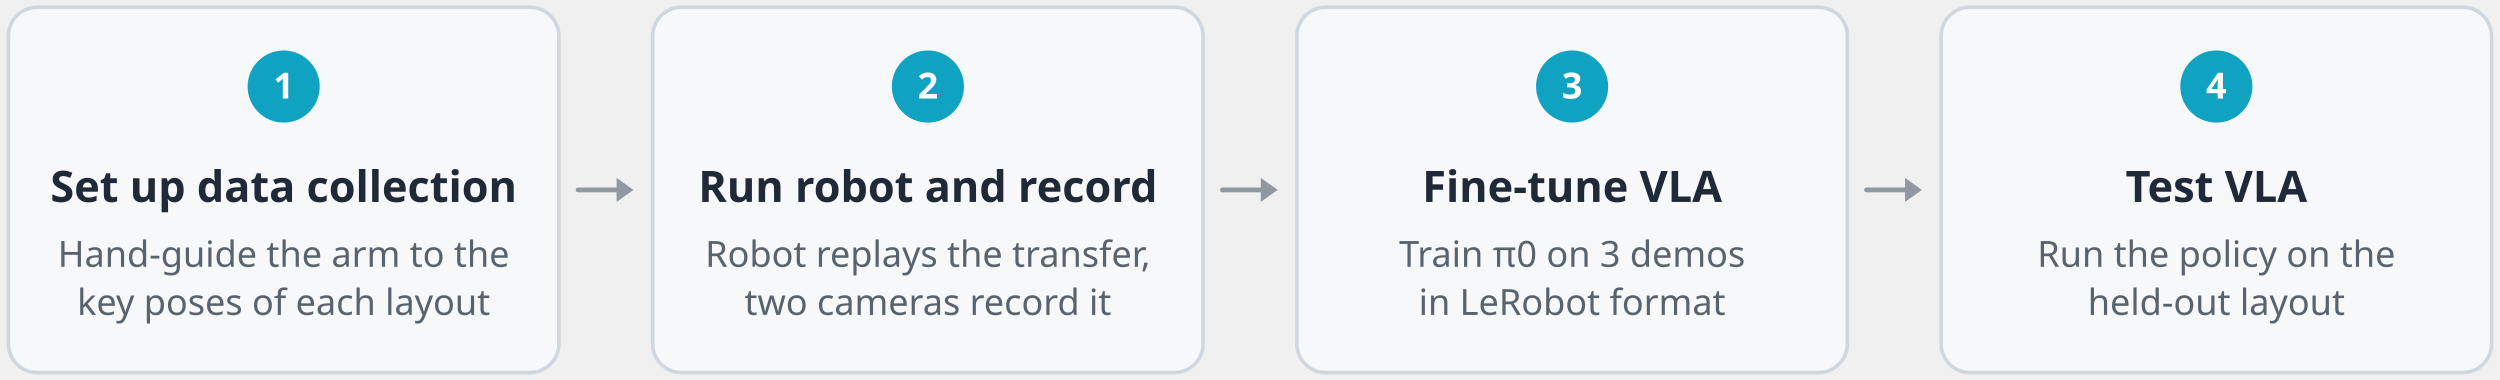
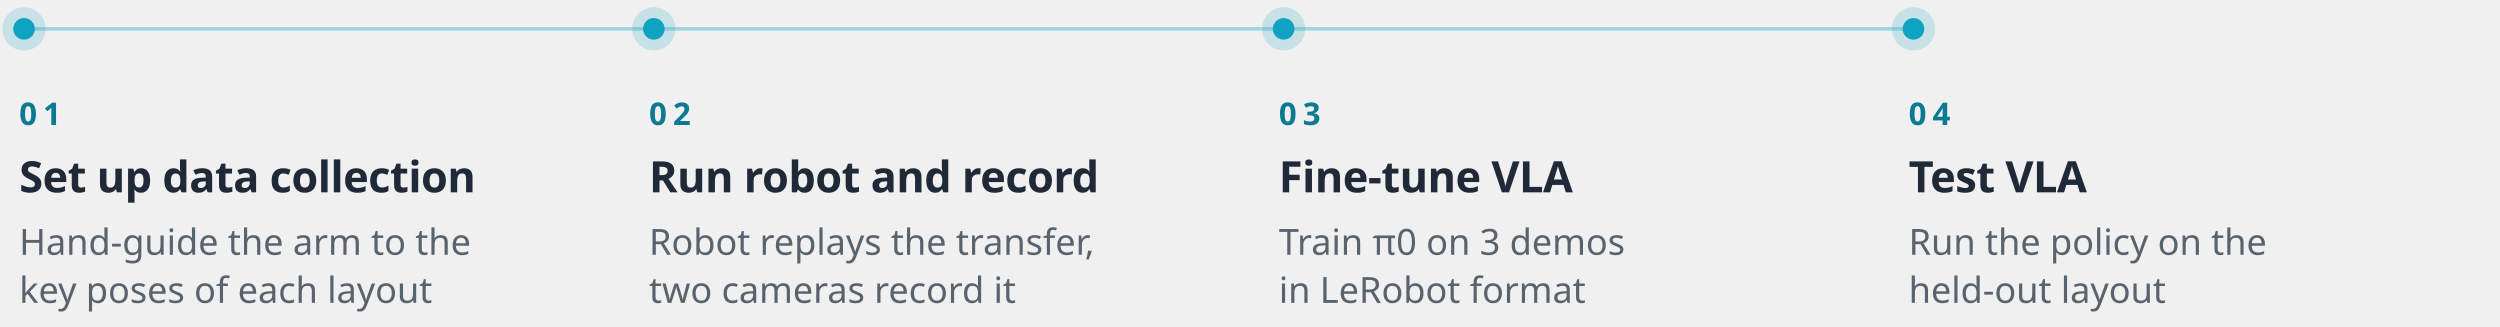
- <svg xmlns="http://www.w3.org/2000/svg" viewBox="0 0 1040 158" width="1040" height="158" role="img" aria-label="Bench2Bot pipeline: set up data collection, run robot and record, fine-tune VLA, test VLA">
-   <g font-family="-apple-system, BlinkMacSystemFont, 'Segoe UI', 'Noto Sans', Helvetica, Arial, sans-serif" text-anchor="middle">
-     <rect x="3.5" y="3" width="229" height="152" rx="12" fill="#F6F8FA" stroke="#D0D7DE" stroke-width="1.5" />
-     <circle cx="118.0" cy="36" r="15" fill="#10A2C1" />
-     <text x="118.0" y="41" font-size="15" font-weight="700" fill="#FFFFFF">1</text>
-     <text x="118.0" y="84" font-size="18" font-weight="600" fill="#1F2937">Set up data collection</text>
-     <text x="118.0" y="111" font-size="15" fill="#59636E">Hand-guide the arm to the</text>
-     <text x="118.0" y="131" font-size="15" fill="#59636E">key poses of each layout</text>
-     <path d="M240.5 79.0 H257.5" stroke="#9198A1" stroke-width="2" stroke-linecap="round" />
-     <path d="M256.5 74.0 L263.5 79.0 L256.5 84.0 Z" fill="#9198A1" />
-     <rect x="271.5" y="3" width="229" height="152" rx="12" fill="#F6F8FA" stroke="#D0D7DE" stroke-width="1.5" />
-     <circle cx="386.0" cy="36" r="15" fill="#10A2C1" />
-     <text x="386.0" y="41" font-size="15" font-weight="700" fill="#FFFFFF">2</text>
-     <text x="386.0" y="84" font-size="18" font-weight="600" fill="#1F2937">Run robot and record</text>
-     <text x="386.0" y="111" font-size="15" fill="#59636E">Robot replays the transfer,</text>
-     <text x="386.0" y="131" font-size="15" fill="#59636E">two cameras record it</text>
-     <path d="M508.5 79.0 H525.5" stroke="#9198A1" stroke-width="2" stroke-linecap="round" />
-     <path d="M524.5 74.0 L531.5 79.0 L524.5 84.0 Z" fill="#9198A1" />
-     <rect x="539.5" y="3" width="229" height="152" rx="12" fill="#F6F8FA" stroke="#D0D7DE" stroke-width="1.5" />
-     <circle cx="654.0" cy="36" r="15" fill="#10A2C1" />
-     <text x="654.0" y="41" font-size="15" font-weight="700" fill="#FFFFFF">3</text>
-     <text x="654.0" y="84" font-size="18" font-weight="600" fill="#1F2937">Fine-tune VLA</text>
-     <text x="654.0" y="111" font-size="15" fill="#59636E">Train π0 on 3 demos</text>
-     <text x="654.0" y="131" font-size="15" fill="#59636E">in LeRobot format</text>
-     <path d="M776.5 79.0 H793.5" stroke="#9198A1" stroke-width="2" stroke-linecap="round" />
-     <path d="M792.5 74.0 L799.5 79.0 L792.5 84.0 Z" fill="#9198A1" />
-     <rect x="807.5" y="3" width="229" height="152" rx="12" fill="#F6F8FA" stroke="#D0D7DE" stroke-width="1.5" />
-     <circle cx="922.0" cy="36" r="15" fill="#10A2C1" />
-     <text x="922.0" y="41" font-size="15" font-weight="700" fill="#FFFFFF">4</text>
-     <text x="922.0" y="84" font-size="18" font-weight="600" fill="#1F2937">Test VLA</text>
-     <text x="922.0" y="111" font-size="15" fill="#59636E">Run the policy on the</text>
-     <text x="922.0" y="131" font-size="15" fill="#59636E">held-out layout</text>
+ <svg xmlns="http://www.w3.org/2000/svg" viewBox="0 0 1040 136" width="1040" height="136" role="img" aria-label="Bench2Bot pipeline: set up data collection, run robot and record, fine-tune VLA, test VLA">
+   <path d="M10 12 H796" stroke="#10A2C1" stroke-opacity="0.35" stroke-width="1.5" />
+   <g font-family="-apple-system, BlinkMacSystemFont, 'Segoe UI', 'Noto Sans', Helvetica, Arial, sans-serif">
+     <circle cx="10" cy="12" r="9" fill="#10A2C1" fill-opacity="0.18" />
+     <circle cx="10" cy="12" r="4.5" fill="#10A2C1" />
+     <text x="8" y="52" font-size="13" font-weight="600" letter-spacing="2.5" fill="#0B7A92">01</text>
+     <text x="8" y="80" font-size="18" font-weight="600" letter-spacing="-0.2" fill="#1F2937">Set up data collection</text>
+     <text x="8" y="106" font-size="15" fill="#59636E">Hand-guide the arm to the</text>
+     <text x="8" y="126" font-size="15" fill="#59636E">key poses of each layout</text>
+     <circle cx="272" cy="12" r="9" fill="#10A2C1" fill-opacity="0.18" />
+     <circle cx="272" cy="12" r="4.5" fill="#10A2C1" />
+     <text x="270" y="52" font-size="13" font-weight="600" letter-spacing="2.5" fill="#0B7A92">02</text>
+     <text x="270" y="80" font-size="18" font-weight="600" letter-spacing="-0.2" fill="#1F2937">Run robot and record</text>
+     <text x="270" y="106" font-size="15" fill="#59636E">Robot replays the transfer,</text>
+     <text x="270" y="126" font-size="15" fill="#59636E">two cameras record it</text>
+     <circle cx="534" cy="12" r="9" fill="#10A2C1" fill-opacity="0.18" />
+     <circle cx="534" cy="12" r="4.5" fill="#10A2C1" />
+     <text x="532" y="52" font-size="13" font-weight="600" letter-spacing="2.5" fill="#0B7A92">03</text>
+     <text x="532" y="80" font-size="18" font-weight="600" letter-spacing="-0.2" fill="#1F2937">Fine-tune VLA</text>
+     <text x="532" y="106" font-size="15" fill="#59636E">Train π0 on 3 demos</text>
+     <text x="532" y="126" font-size="15" fill="#59636E">in LeRobot format</text>
+     <circle cx="796" cy="12" r="9" fill="#10A2C1" fill-opacity="0.18" />
+     <circle cx="796" cy="12" r="4.5" fill="#10A2C1" />
+     <text x="794" y="52" font-size="13" font-weight="600" letter-spacing="2.5" fill="#0B7A92">04</text>
+     <text x="794" y="80" font-size="18" font-weight="600" letter-spacing="-0.2" fill="#1F2937">Test VLA</text>
+     <text x="794" y="106" font-size="15" fill="#59636E">Run the policy on the</text>
+     <text x="794" y="126" font-size="15" fill="#59636E">held-out layout</text>
  </g>
</svg>
